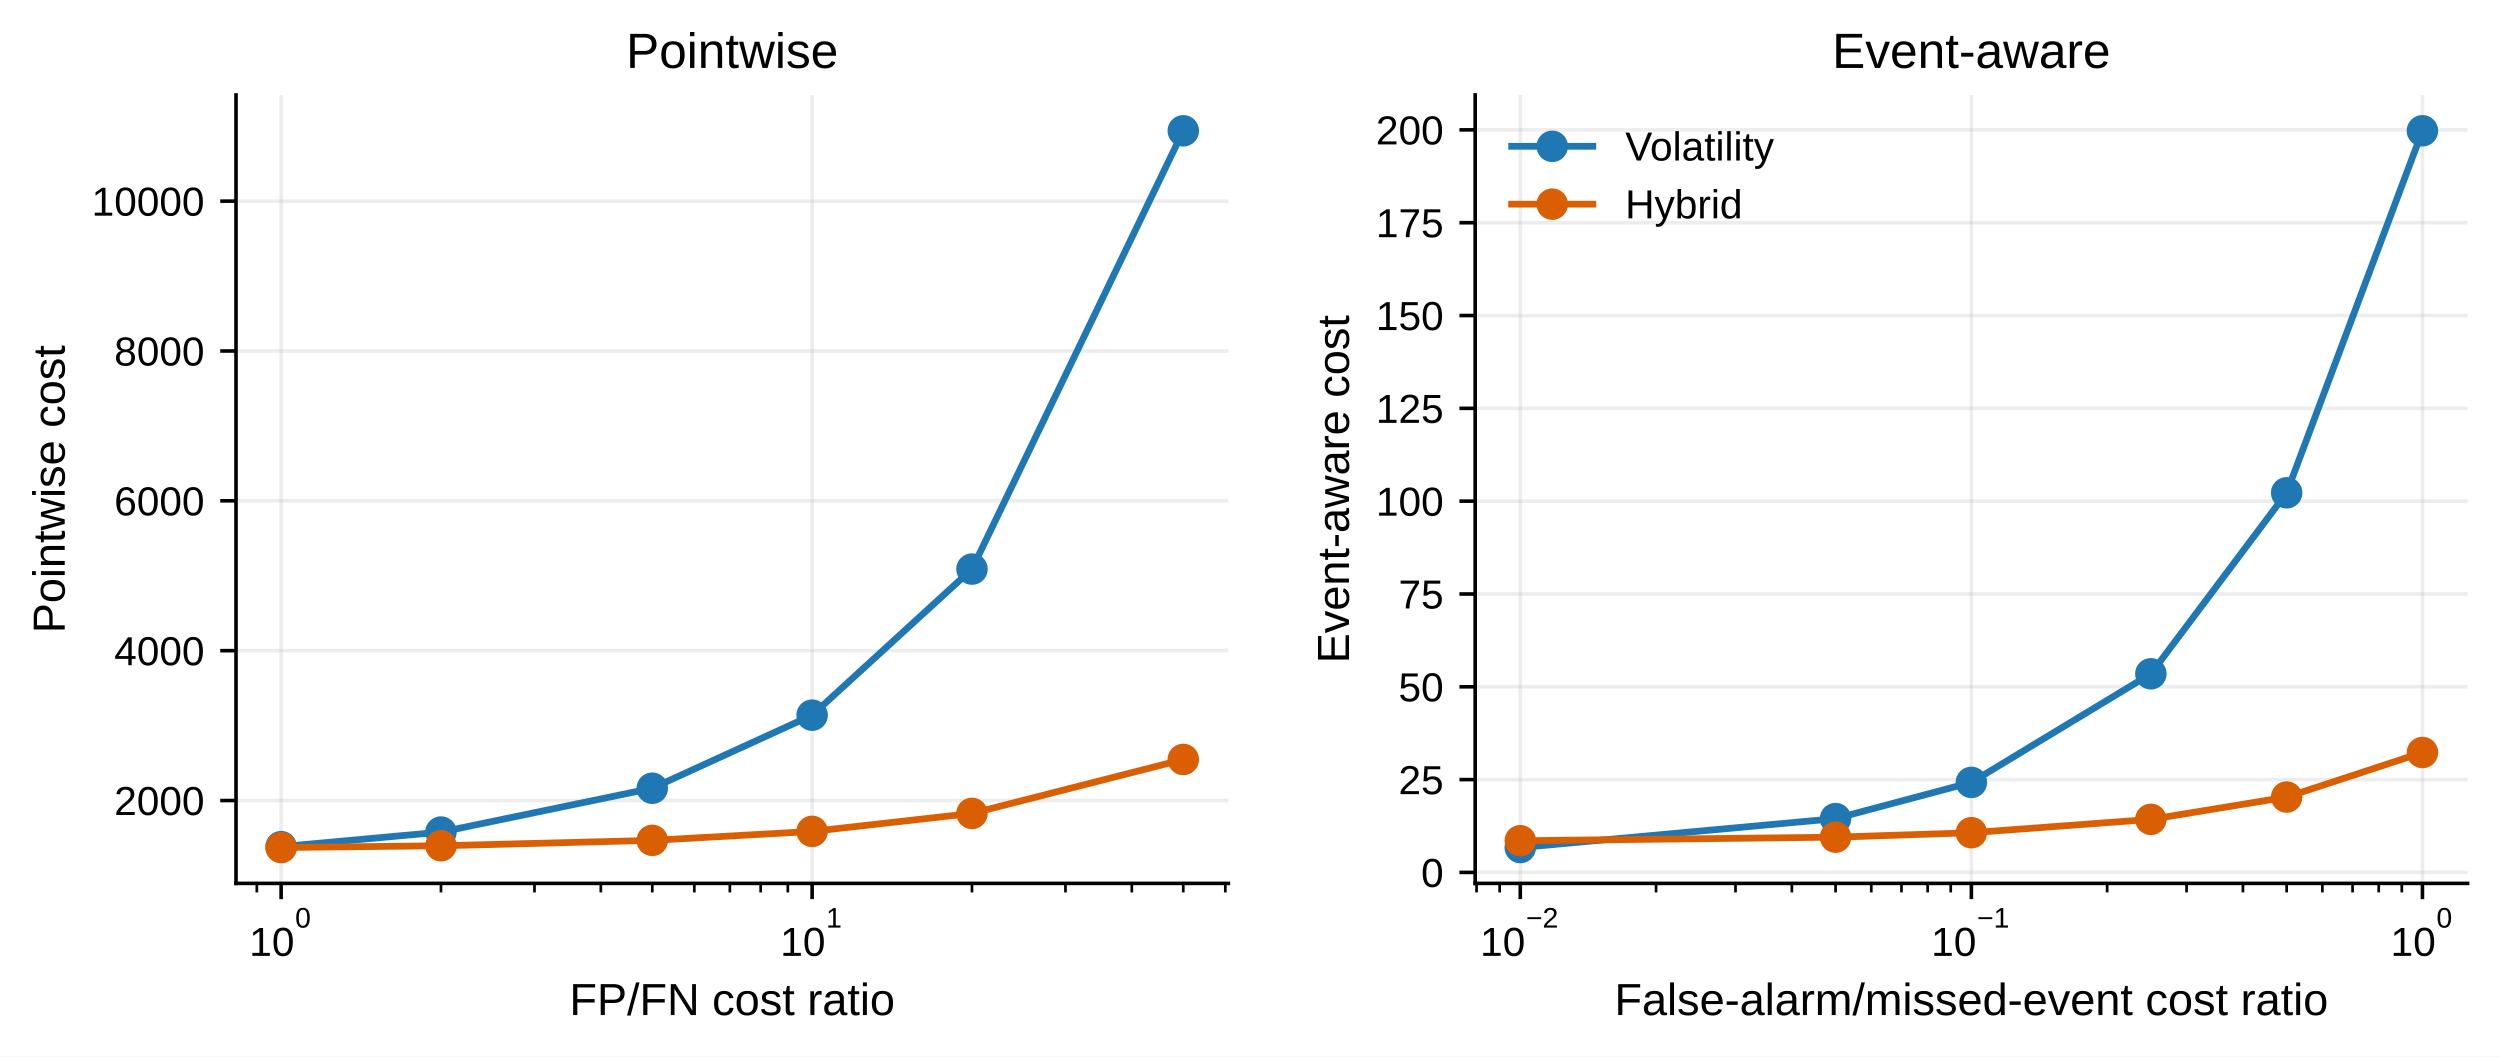
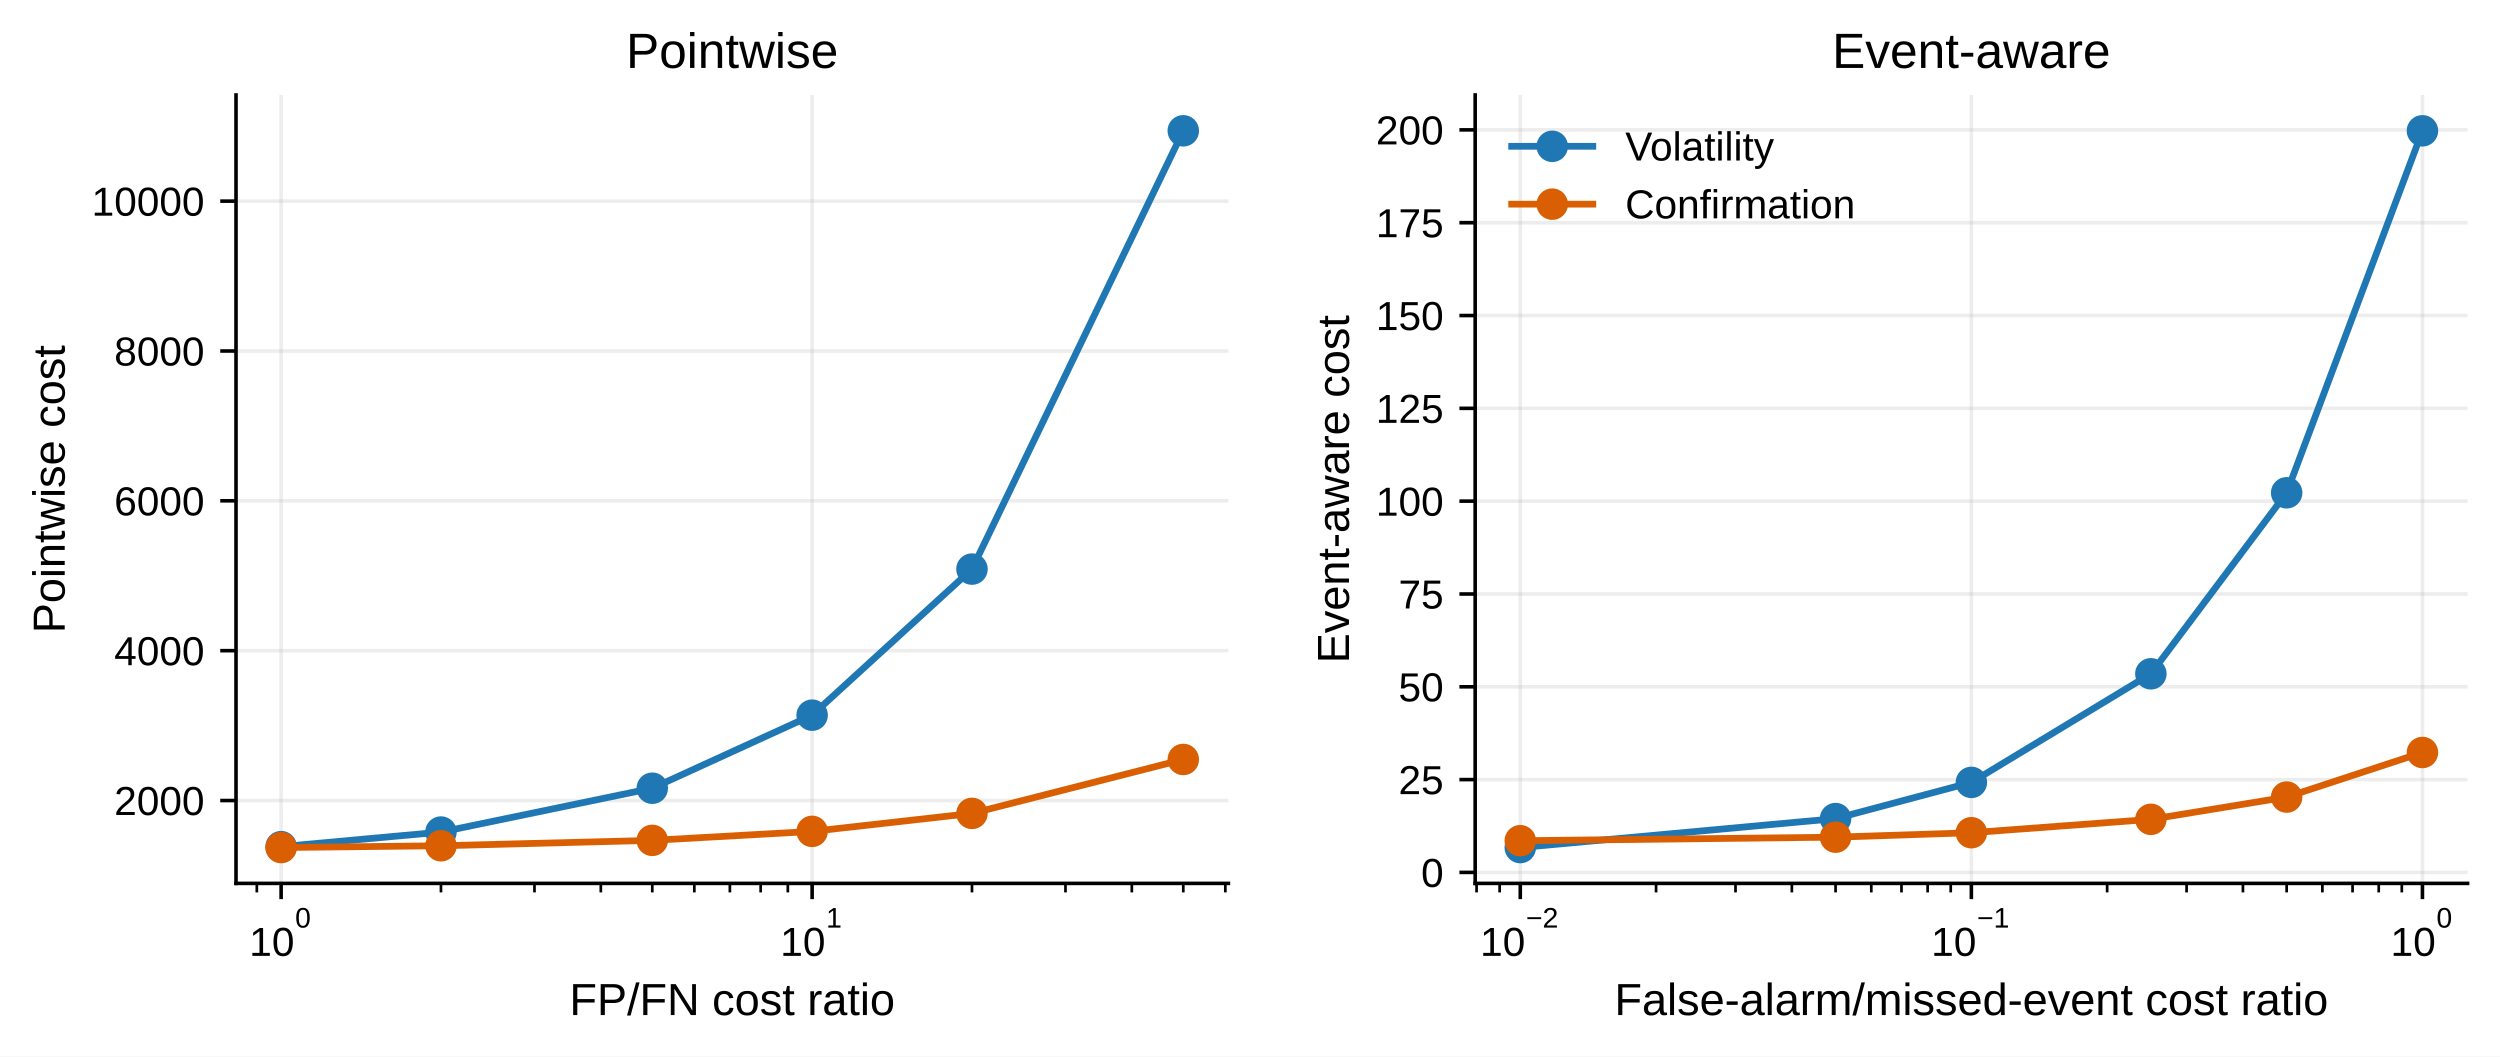
<svg xmlns="http://www.w3.org/2000/svg" xmlns:xlink="http://www.w3.org/1999/xlink" width="554.73pt" height="234.432pt" viewBox="0 0 554.73 234.432" version="1.1">
  <defs>
    <style type="text/css">*{stroke-linejoin: round; stroke-linecap: butt}</style>
  </defs>
  <g id="figure_1">
    <g id="patch_1">
      <path d="M 0 234.432  L 554.73 234.432  L 554.73 0  L 0 0  z " style="fill: #ffffff" />
    </g>
    <g id="axes_1">
      <g id="patch_2">
        <path d="M 52.37 196.017  L 272.57 196.017  L 272.57 21.074  L 52.37 21.074  z " style="fill: #ffffff" />
      </g>
      <g id="matplotlib.axis_1">
        <g id="xtick_1">
          <g id="line2d_1">
-             <path d="M 62.379 196.017  L 62.379 21.074  " clip-path="url(#p771f02d371)" style="fill: none; stroke: #b0b0b0; stroke-opacity: 0.22; stroke-width: 0.8; stroke-linecap: square" />
+             <path d="M 62.379 196.017  L 62.379 21.074  " clip-path="url(#p2d518d879d)" style="fill: none; stroke: #b0b0b0; stroke-opacity: 0.22; stroke-width: 0.8; stroke-linecap: square" />
          </g>
          <g id="line2d_2">
            <defs>
-               <path id="m1ecbd05fb1" d="M 0 0  L 0 3.5  " style="stroke: #000000; stroke-width: 0.8" />
+               <path id="m970e75ed80" d="M 0 0  L 0 3.5  " style="stroke: #000000; stroke-width: 0.8" />
            </defs>
            <g>
-               <use xlink:href="#m1ecbd05fb1" x="62.379" y="196.017" style="stroke: #000000; stroke-width: 0.8" />
+               <use xlink:href="#m970e75ed80" x="62.379" y="196.017" style="stroke: #000000; stroke-width: 0.8" />
            </g>
          </g>
          <g id="text_1">
            <g transform="translate(55.31362 212.2984)">
              <text>
                <tspan style="font: 9px 'Arial'" x="0 5.005" y="-0.199">10</tspan>
                <tspan style="font: 6.3px 'Arial'" x="10.168" y="-6.472">0</tspan>
              </text>
            </g>
          </g>
        </g>
        <g id="xtick_2">
          <g id="line2d_3">
-             <path d="M 180.204 196.017  L 180.204 21.074  " clip-path="url(#p771f02d371)" style="fill: none; stroke: #b0b0b0; stroke-opacity: 0.22; stroke-width: 0.8; stroke-linecap: square" />
+             <path d="M 180.204 196.017  L 180.204 21.074  " clip-path="url(#p2d518d879d)" style="fill: none; stroke: #b0b0b0; stroke-opacity: 0.22; stroke-width: 0.8; stroke-linecap: square" />
          </g>
          <g id="line2d_4">
            <g>
-               <use xlink:href="#m1ecbd05fb1" x="180.204" y="196.017" style="stroke: #000000; stroke-width: 0.8" />
+               <use xlink:href="#m970e75ed80" x="180.204" y="196.017" style="stroke: #000000; stroke-width: 0.8" />
            </g>
          </g>
          <g id="text_2">
            <g transform="translate(173.139 212.2984)">
              <text>
                <tspan style="font: 9px 'Arial'" x="0 5.005" y="-0.199">10</tspan>
                <tspan style="font: 6.3px 'Arial'" x="10.168" y="-6.472">1</tspan>
              </text>
            </g>
          </g>
        </g>
        <g id="xtick_3">
          <g id="line2d_5">
            <defs>
-               <path id="mbe0e990236" d="M 0 0  L 0 2  " style="stroke: #000000; stroke-width: 0.6" />
+               <path id="m641932410b" d="M 0 0  L 0 2  " style="stroke: #000000; stroke-width: 0.6" />
            </defs>
            <g>
-               <use xlink:href="#mbe0e990236" x="56.987" y="196.017" style="stroke: #000000; stroke-width: 0.6" />
+               <use xlink:href="#m641932410b" x="56.987" y="196.017" style="stroke: #000000; stroke-width: 0.6" />
            </g>
          </g>
        </g>
        <g id="xtick_4">
          <g id="line2d_6">
            <g>
-               <use xlink:href="#mbe0e990236" x="97.848" y="196.017" style="stroke: #000000; stroke-width: 0.6" />
+               <use xlink:href="#m641932410b" x="97.848" y="196.017" style="stroke: #000000; stroke-width: 0.6" />
            </g>
          </g>
        </g>
        <g id="xtick_5">
          <g id="line2d_7">
            <g>
-               <use xlink:href="#mbe0e990236" x="118.596" y="196.017" style="stroke: #000000; stroke-width: 0.6" />
+               <use xlink:href="#m641932410b" x="118.596" y="196.017" style="stroke: #000000; stroke-width: 0.6" />
            </g>
          </g>
        </g>
        <g id="xtick_6">
          <g id="line2d_8">
            <g>
-               <use xlink:href="#mbe0e990236" x="133.317" y="196.017" style="stroke: #000000; stroke-width: 0.6" />
+               <use xlink:href="#m641932410b" x="133.317" y="196.017" style="stroke: #000000; stroke-width: 0.6" />
            </g>
          </g>
        </g>
        <g id="xtick_7">
          <g id="line2d_9">
            <g>
-               <use xlink:href="#mbe0e990236" x="144.735" y="196.017" style="stroke: #000000; stroke-width: 0.6" />
+               <use xlink:href="#m641932410b" x="144.735" y="196.017" style="stroke: #000000; stroke-width: 0.6" />
            </g>
          </g>
        </g>
        <g id="xtick_8">
          <g id="line2d_10">
            <g>
-               <use xlink:href="#mbe0e990236" x="154.065" y="196.017" style="stroke: #000000; stroke-width: 0.6" />
+               <use xlink:href="#m641932410b" x="154.065" y="196.017" style="stroke: #000000; stroke-width: 0.6" />
            </g>
          </g>
        </g>
        <g id="xtick_9">
          <g id="line2d_11">
            <g>
-               <use xlink:href="#mbe0e990236" x="161.953" y="196.017" style="stroke: #000000; stroke-width: 0.6" />
+               <use xlink:href="#m641932410b" x="161.953" y="196.017" style="stroke: #000000; stroke-width: 0.6" />
            </g>
          </g>
        </g>
        <g id="xtick_10">
          <g id="line2d_12">
            <g>
-               <use xlink:href="#mbe0e990236" x="168.786" y="196.017" style="stroke: #000000; stroke-width: 0.6" />
+               <use xlink:href="#m641932410b" x="168.786" y="196.017" style="stroke: #000000; stroke-width: 0.6" />
            </g>
          </g>
        </g>
        <g id="xtick_11">
          <g id="line2d_13">
            <g>
-               <use xlink:href="#mbe0e990236" x="174.813" y="196.017" style="stroke: #000000; stroke-width: 0.6" />
+               <use xlink:href="#m641932410b" x="174.813" y="196.017" style="stroke: #000000; stroke-width: 0.6" />
            </g>
          </g>
        </g>
        <g id="xtick_12">
          <g id="line2d_14">
            <g>
-               <use xlink:href="#mbe0e990236" x="215.673" y="196.017" style="stroke: #000000; stroke-width: 0.6" />
+               <use xlink:href="#m641932410b" x="215.673" y="196.017" style="stroke: #000000; stroke-width: 0.6" />
            </g>
          </g>
        </g>
        <g id="xtick_13">
          <g id="line2d_15">
            <g>
-               <use xlink:href="#mbe0e990236" x="236.421" y="196.017" style="stroke: #000000; stroke-width: 0.6" />
+               <use xlink:href="#m641932410b" x="236.421" y="196.017" style="stroke: #000000; stroke-width: 0.6" />
            </g>
          </g>
        </g>
        <g id="xtick_14">
          <g id="line2d_16">
            <g>
-               <use xlink:href="#mbe0e990236" x="251.142" y="196.017" style="stroke: #000000; stroke-width: 0.6" />
+               <use xlink:href="#m641932410b" x="251.142" y="196.017" style="stroke: #000000; stroke-width: 0.6" />
            </g>
          </g>
        </g>
        <g id="xtick_15">
          <g id="line2d_17">
            <g>
-               <use xlink:href="#mbe0e990236" x="262.56" y="196.017" style="stroke: #000000; stroke-width: 0.6" />
+               <use xlink:href="#m641932410b" x="262.56" y="196.017" style="stroke: #000000; stroke-width: 0.6" />
            </g>
          </g>
        </g>
        <g id="xtick_16">
          <g id="line2d_18">
            <g>
-               <use xlink:href="#mbe0e990236" x="271.89" y="196.017" style="stroke: #000000; stroke-width: 0.6" />
+               <use xlink:href="#m641932410b" x="271.89" y="196.017" style="stroke: #000000; stroke-width: 0.6" />
            </g>
          </g>
        </g>
        <g id="text_3">
          <text style="font: 10px 'Arial', 'Helvetica', 'Liberation Sans', 'DejaVu Sans', sans-serif; text-anchor: middle" x="162.47" y="225.245" transform="rotate(-0 162.4695 225.245)">FP/FN cost ratio</text>
        </g>
      </g>
      <g id="matplotlib.axis_2">
        <g id="ytick_1">
          <g id="line2d_19">
-             <path d="M 52.37 177.625  L 272.57 177.625  " clip-path="url(#p771f02d371)" style="fill: none; stroke: #b0b0b0; stroke-opacity: 0.22; stroke-width: 0.8; stroke-linecap: square" />
+             <path d="M 52.37 177.625  L 272.57 177.625  " clip-path="url(#p2d518d879d)" style="fill: none; stroke: #b0b0b0; stroke-opacity: 0.22; stroke-width: 0.8; stroke-linecap: square" />
          </g>
          <g id="line2d_20">
            <defs>
-               <path id="m13d765fb05" d="M 0 0  L -3.5 0  " style="stroke: #000000; stroke-width: 0.8" />
+               <path id="me8cc58cec5" d="M 0 0  L -3.5 0  " style="stroke: #000000; stroke-width: 0.8" />
            </defs>
            <g>
-               <use xlink:href="#m13d765fb05" x="52.37" y="177.625" style="stroke: #000000; stroke-width: 0.8" />
+               <use xlink:href="#me8cc58cec5" x="52.37" y="177.625" style="stroke: #000000; stroke-width: 0.8" />
            </g>
          </g>
          <g id="text_4">
            <text style="font: 9px 'Arial', 'Helvetica', 'Liberation Sans', 'DejaVu Sans', sans-serif; text-anchor: end" x="45.37" y="180.846" transform="rotate(-0 45.36953 180.8465)">2000</text>
          </g>
        </g>
        <g id="ytick_2">
          <g id="line2d_21">
-             <path d="M 52.37 144.378  L 272.57 144.378  " clip-path="url(#p771f02d371)" style="fill: none; stroke: #b0b0b0; stroke-opacity: 0.22; stroke-width: 0.8; stroke-linecap: square" />
+             <path d="M 52.37 144.378  L 272.57 144.378  " clip-path="url(#p2d518d879d)" style="fill: none; stroke: #b0b0b0; stroke-opacity: 0.22; stroke-width: 0.8; stroke-linecap: square" />
          </g>
          <g id="line2d_22">
            <g>
-               <use xlink:href="#m13d765fb05" x="52.37" y="144.378" style="stroke: #000000; stroke-width: 0.8" />
+               <use xlink:href="#me8cc58cec5" x="52.37" y="144.378" style="stroke: #000000; stroke-width: 0.8" />
            </g>
          </g>
          <g id="text_5">
            <text style="font: 9px 'Arial', 'Helvetica', 'Liberation Sans', 'DejaVu Sans', sans-serif; text-anchor: end" x="45.37" y="147.599" transform="rotate(-0 45.36953 147.5989)">4000</text>
          </g>
        </g>
        <g id="ytick_3">
          <g id="line2d_23">
-             <path d="M 52.37 111.13  L 272.57 111.13  " clip-path="url(#p771f02d371)" style="fill: none; stroke: #b0b0b0; stroke-opacity: 0.22; stroke-width: 0.8; stroke-linecap: square" />
+             <path d="M 52.37 111.13  L 272.57 111.13  " clip-path="url(#p2d518d879d)" style="fill: none; stroke: #b0b0b0; stroke-opacity: 0.22; stroke-width: 0.8; stroke-linecap: square" />
          </g>
          <g id="line2d_24">
            <g>
-               <use xlink:href="#m13d765fb05" x="52.37" y="111.13" style="stroke: #000000; stroke-width: 0.8" />
+               <use xlink:href="#me8cc58cec5" x="52.37" y="111.13" style="stroke: #000000; stroke-width: 0.8" />
            </g>
          </g>
          <g id="text_6">
            <text style="font: 9px 'Arial', 'Helvetica', 'Liberation Sans', 'DejaVu Sans', sans-serif; text-anchor: end" x="45.37" y="114.351" transform="rotate(-0 45.36953 114.3514)">6000</text>
          </g>
        </g>
        <g id="ytick_4">
          <g id="line2d_25">
-             <path d="M 52.37 77.883  L 272.57 77.883  " clip-path="url(#p771f02d371)" style="fill: none; stroke: #b0b0b0; stroke-opacity: 0.22; stroke-width: 0.8; stroke-linecap: square" />
+             <path d="M 52.37 77.883  L 272.57 77.883  " clip-path="url(#p2d518d879d)" style="fill: none; stroke: #b0b0b0; stroke-opacity: 0.22; stroke-width: 0.8; stroke-linecap: square" />
          </g>
          <g id="line2d_26">
            <g>
-               <use xlink:href="#m13d765fb05" x="52.37" y="77.883" style="stroke: #000000; stroke-width: 0.8" />
+               <use xlink:href="#me8cc58cec5" x="52.37" y="77.883" style="stroke: #000000; stroke-width: 0.8" />
            </g>
          </g>
          <g id="text_7">
            <text style="font: 9px 'Arial', 'Helvetica', 'Liberation Sans', 'DejaVu Sans', sans-serif; text-anchor: end" x="45.37" y="81.104" transform="rotate(-0 45.36953 81.10385)">8000</text>
          </g>
        </g>
        <g id="ytick_5">
          <g id="line2d_27">
-             <path d="M 52.37 44.635  L 272.57 44.635  " clip-path="url(#p771f02d371)" style="fill: none; stroke: #b0b0b0; stroke-opacity: 0.22; stroke-width: 0.8; stroke-linecap: square" />
+             <path d="M 52.37 44.635  L 272.57 44.635  " clip-path="url(#p2d518d879d)" style="fill: none; stroke: #b0b0b0; stroke-opacity: 0.22; stroke-width: 0.8; stroke-linecap: square" />
          </g>
          <g id="line2d_28">
            <g>
-               <use xlink:href="#m13d765fb05" x="52.37" y="44.635" style="stroke: #000000; stroke-width: 0.8" />
+               <use xlink:href="#me8cc58cec5" x="52.37" y="44.635" style="stroke: #000000; stroke-width: 0.8" />
            </g>
          </g>
          <g id="text_8">
            <text style="font: 9px 'Arial', 'Helvetica', 'Liberation Sans', 'DejaVu Sans', sans-serif; text-anchor: end" x="45.37" y="47.856" transform="rotate(-0 45.36953 47.85631)">10000</text>
          </g>
        </g>
        <g id="text_9">
          <text style="font: 10px 'Arial', 'Helvetica', 'Liberation Sans', 'DejaVu Sans', sans-serif; text-anchor: middle" x="14.358" y="108.545" transform="rotate(-90 14.35781 108.5454)">Pointwise cost</text>
        </g>
      </g>
      <g id="line2d_29">
-         <path d="M 62.379 187.866  L 97.848 184.624  L 144.735 174.899  L 180.204 158.691  L 215.673 126.275  L 262.56 29.026  " clip-path="url(#p771f02d371)" style="fill: none; stroke: #1f77b4; stroke-width: 1.5; stroke-linecap: square" />
+         <path d="M 62.379 187.866  L 97.848 184.624  L 144.735 174.899  L 180.204 158.691  L 215.673 126.275  L 262.56 29.026  " clip-path="url(#p2d518d879d)" style="fill: none; stroke: #1f77b4; stroke-width: 1.5; stroke-linecap: square" />
        <defs>
-           <path id="md2b8de042e" d="M 0 3  C 0.796 3 1.559 2.684 2.121 2.121  C 2.684 1.559 3 0.796 3 0  C 3 -0.796 2.684 -1.559 2.121 -2.121  C 1.559 -2.684 0.796 -3 0 -3  C -0.796 -3 -1.559 -2.684 -2.121 -2.121  C -2.684 -1.559 -3 -0.796 -3 0  C -3 0.796 -2.684 1.559 -2.121 2.121  C -1.559 2.684 -0.796 3 0 3  z " style="stroke: #1f77b4" />
+           <path id="mdf0b181c96" d="M 0 3  C 0.796 3 1.559 2.684 2.121 2.121  C 2.684 1.559 3 0.796 3 0  C 3 -0.796 2.684 -1.559 2.121 -2.121  C 1.559 -2.684 0.796 -3 0 -3  C -0.796 -3 -1.559 -2.684 -2.121 -2.121  C -2.684 -1.559 -3 -0.796 -3 0  C -3 0.796 -2.684 1.559 -2.121 2.121  C -1.559 2.684 -0.796 3 0 3  z " style="stroke: #1f77b4" />
        </defs>
-         <g clip-path="url(#p771f02d371)">
-           <use xlink:href="#md2b8de042e" x="62.379" y="187.866" style="fill: #1f77b4; stroke: #1f77b4" />
-           <use xlink:href="#md2b8de042e" x="97.848" y="184.624" style="fill: #1f77b4; stroke: #1f77b4" />
-           <use xlink:href="#md2b8de042e" x="144.735" y="174.899" style="fill: #1f77b4; stroke: #1f77b4" />
-           <use xlink:href="#md2b8de042e" x="180.204" y="158.691" style="fill: #1f77b4; stroke: #1f77b4" />
-           <use xlink:href="#md2b8de042e" x="215.673" y="126.275" style="fill: #1f77b4; stroke: #1f77b4" />
-           <use xlink:href="#md2b8de042e" x="262.56" y="29.026" style="fill: #1f77b4; stroke: #1f77b4" />
+         <g clip-path="url(#p2d518d879d)">
+           <use xlink:href="#mdf0b181c96" x="62.379" y="187.866" style="fill: #1f77b4; stroke: #1f77b4" />
+           <use xlink:href="#mdf0b181c96" x="97.848" y="184.624" style="fill: #1f77b4; stroke: #1f77b4" />
+           <use xlink:href="#mdf0b181c96" x="144.735" y="174.899" style="fill: #1f77b4; stroke: #1f77b4" />
+           <use xlink:href="#mdf0b181c96" x="180.204" y="158.691" style="fill: #1f77b4; stroke: #1f77b4" />
+           <use xlink:href="#mdf0b181c96" x="215.673" y="126.275" style="fill: #1f77b4; stroke: #1f77b4" />
+           <use xlink:href="#mdf0b181c96" x="262.56" y="29.026" style="fill: #1f77b4; stroke: #1f77b4" />
        </g>
      </g>
      <g id="line2d_30">
-         <path d="M 62.379 188.065  L 97.848 187.666  L 144.735 186.469  L 180.204 184.474  L 215.673 180.485  L 262.56 168.516  " clip-path="url(#p771f02d371)" style="fill: none; stroke: #d95f02; stroke-width: 1.5; stroke-linecap: square" />
+         <path d="M 62.379 188.065  L 97.848 187.666  L 144.735 186.469  L 180.204 184.474  L 215.673 180.485  L 262.56 168.516  " clip-path="url(#p2d518d879d)" style="fill: none; stroke: #d95f02; stroke-width: 1.5; stroke-linecap: square" />
        <defs>
-           <path id="m88026ad847" d="M 0 3  C 0.796 3 1.559 2.684 2.121 2.121  C 2.684 1.559 3 0.796 3 0  C 3 -0.796 2.684 -1.559 2.121 -2.121  C 1.559 -2.684 0.796 -3 0 -3  C -0.796 -3 -1.559 -2.684 -2.121 -2.121  C -2.684 -1.559 -3 -0.796 -3 0  C -3 0.796 -2.684 1.559 -2.121 2.121  C -1.559 2.684 -0.796 3 0 3  z " style="stroke: #d95f02" />
+           <path id="mb5bc2295c6" d="M 0 3  C 0.796 3 1.559 2.684 2.121 2.121  C 2.684 1.559 3 0.796 3 0  C 3 -0.796 2.684 -1.559 2.121 -2.121  C 1.559 -2.684 0.796 -3 0 -3  C -0.796 -3 -1.559 -2.684 -2.121 -2.121  C -2.684 -1.559 -3 -0.796 -3 0  C -3 0.796 -2.684 1.559 -2.121 2.121  C -1.559 2.684 -0.796 3 0 3  z " style="stroke: #d95f02" />
        </defs>
-         <g clip-path="url(#p771f02d371)">
-           <use xlink:href="#m88026ad847" x="62.379" y="188.065" style="fill: #d95f02; stroke: #d95f02" />
-           <use xlink:href="#m88026ad847" x="97.848" y="187.666" style="fill: #d95f02; stroke: #d95f02" />
-           <use xlink:href="#m88026ad847" x="144.735" y="186.469" style="fill: #d95f02; stroke: #d95f02" />
-           <use xlink:href="#m88026ad847" x="180.204" y="184.474" style="fill: #d95f02; stroke: #d95f02" />
-           <use xlink:href="#m88026ad847" x="215.673" y="180.485" style="fill: #d95f02; stroke: #d95f02" />
-           <use xlink:href="#m88026ad847" x="262.56" y="168.516" style="fill: #d95f02; stroke: #d95f02" />
+         <g clip-path="url(#p2d518d879d)">
+           <use xlink:href="#mb5bc2295c6" x="62.379" y="188.065" style="fill: #d95f02; stroke: #d95f02" />
+           <use xlink:href="#mb5bc2295c6" x="97.848" y="187.666" style="fill: #d95f02; stroke: #d95f02" />
+           <use xlink:href="#mb5bc2295c6" x="144.735" y="186.469" style="fill: #d95f02; stroke: #d95f02" />
+           <use xlink:href="#mb5bc2295c6" x="180.204" y="184.474" style="fill: #d95f02; stroke: #d95f02" />
+           <use xlink:href="#mb5bc2295c6" x="215.673" y="180.485" style="fill: #d95f02; stroke: #d95f02" />
+           <use xlink:href="#mb5bc2295c6" x="262.56" y="168.516" style="fill: #d95f02; stroke: #d95f02" />
        </g>
      </g>
      <g id="patch_3">
        <path d="M 52.37 196.017  L 52.37 21.074  " style="fill: none; stroke: #000000; stroke-width: 0.8; stroke-linejoin: miter; stroke-linecap: square" />
      </g>
      <g id="patch_4">
        <path d="M 52.37 196.017  L 272.57 196.017  " style="fill: none; stroke: #000000; stroke-width: 0.8; stroke-linejoin: miter; stroke-linecap: square" />
      </g>
      <g id="text_10">
        <text style="font: 11px 'Arial', 'Helvetica', 'Liberation Sans', 'DejaVu Sans', sans-serif; text-anchor: middle" x="162.47" y="15.074" transform="rotate(-0 162.4695 15.07359)">Pointwise</text>
      </g>
    </g>
    <g id="axes_2">
      <g id="patch_5">
        <path d="M 327.33 196.017  L 547.53 196.017  L 547.53 21.074  L 327.33 21.074  z " style="fill: #ffffff" />
      </g>
      <g id="matplotlib.axis_3">
        <g id="xtick_17">
          <g id="line2d_31">
-             <path d="M 337.339 196.017  L 337.339 21.074  " clip-path="url(#pc1ecbaebea)" style="fill: none; stroke: #b0b0b0; stroke-opacity: 0.22; stroke-width: 0.8; stroke-linecap: square" />
+             <path d="M 337.339 196.017  L 337.339 21.074  " clip-path="url(#p00abdb6c9e)" style="fill: none; stroke: #b0b0b0; stroke-opacity: 0.22; stroke-width: 0.8; stroke-linecap: square" />
          </g>
          <g id="line2d_32">
            <g>
-               <use xlink:href="#m1ecbd05fb1" x="337.339" y="196.017" style="stroke: #000000; stroke-width: 0.8" />
+               <use xlink:href="#m970e75ed80" x="337.339" y="196.017" style="stroke: #000000; stroke-width: 0.8" />
            </g>
          </g>
          <g id="text_11">
            <g transform="translate(328.4286 212.2984)">
              <text>
                <tspan style="font: 9px 'Arial'" x="0 5.005" y="-0.199">10</tspan>
                <tspan style="font: 6.3px 'Arial'" x="10.168 13.847" y="-6.472">−2</tspan>
              </text>
            </g>
          </g>
        </g>
        <g id="xtick_18">
          <g id="line2d_33">
-             <path d="M 437.43 196.017  L 437.43 21.074  " clip-path="url(#pc1ecbaebea)" style="fill: none; stroke: #b0b0b0; stroke-opacity: 0.22; stroke-width: 0.8; stroke-linecap: square" />
+             <path d="M 437.43 196.017  L 437.43 21.074  " clip-path="url(#p00abdb6c9e)" style="fill: none; stroke: #b0b0b0; stroke-opacity: 0.22; stroke-width: 0.8; stroke-linecap: square" />
          </g>
          <g id="line2d_34">
            <g>
-               <use xlink:href="#m1ecbd05fb1" x="437.43" y="196.017" style="stroke: #000000; stroke-width: 0.8" />
+               <use xlink:href="#m970e75ed80" x="437.43" y="196.017" style="stroke: #000000; stroke-width: 0.8" />
            </g>
          </g>
          <g id="text_12">
            <g transform="translate(428.5195 212.2984)">
              <text>
                <tspan style="font: 9px 'Arial'" x="0 5.005" y="-0.199">10</tspan>
                <tspan style="font: 6.3px 'Arial'" x="10.168 13.847" y="-6.472">−1</tspan>
              </text>
            </g>
          </g>
        </g>
        <g id="xtick_19">
          <g id="line2d_35">
-             <path d="M 537.52 196.017  L 537.52 21.074  " clip-path="url(#pc1ecbaebea)" style="fill: none; stroke: #b0b0b0; stroke-opacity: 0.22; stroke-width: 0.8; stroke-linecap: square" />
+             <path d="M 537.52 196.017  L 537.52 21.074  " clip-path="url(#p00abdb6c9e)" style="fill: none; stroke: #b0b0b0; stroke-opacity: 0.22; stroke-width: 0.8; stroke-linecap: square" />
          </g>
          <g id="line2d_36">
            <g>
-               <use xlink:href="#m1ecbd05fb1" x="537.52" y="196.017" style="stroke: #000000; stroke-width: 0.8" />
+               <use xlink:href="#m970e75ed80" x="537.52" y="196.017" style="stroke: #000000; stroke-width: 0.8" />
            </g>
          </g>
          <g id="text_13">
            <g transform="translate(530.4554 212.2984)">
              <text>
                <tspan style="font: 9px 'Arial'" x="0 5.005" y="-0.199">10</tspan>
                <tspan style="font: 6.3px 'Arial'" x="10.168" y="-6.472">0</tspan>
              </text>
            </g>
          </g>
        </g>
        <g id="xtick_20">
          <g id="line2d_37">
            <g>
-               <use xlink:href="#mbe0e990236" x="327.639" y="196.017" style="stroke: #000000; stroke-width: 0.6" />
+               <use xlink:href="#m641932410b" x="327.639" y="196.017" style="stroke: #000000; stroke-width: 0.6" />
            </g>
          </g>
        </g>
        <g id="xtick_21">
          <g id="line2d_38">
            <g>
-               <use xlink:href="#mbe0e990236" x="332.759" y="196.017" style="stroke: #000000; stroke-width: 0.6" />
+               <use xlink:href="#m641932410b" x="332.759" y="196.017" style="stroke: #000000; stroke-width: 0.6" />
            </g>
          </g>
        </g>
        <g id="xtick_22">
          <g id="line2d_39">
            <g>
-               <use xlink:href="#mbe0e990236" x="367.469" y="196.017" style="stroke: #000000; stroke-width: 0.6" />
+               <use xlink:href="#m641932410b" x="367.469" y="196.017" style="stroke: #000000; stroke-width: 0.6" />
            </g>
          </g>
        </g>
        <g id="xtick_23">
          <g id="line2d_40">
            <g>
-               <use xlink:href="#mbe0e990236" x="385.094" y="196.017" style="stroke: #000000; stroke-width: 0.6" />
+               <use xlink:href="#m641932410b" x="385.094" y="196.017" style="stroke: #000000; stroke-width: 0.6" />
            </g>
          </g>
        </g>
        <g id="xtick_24">
          <g id="line2d_41">
            <g>
-               <use xlink:href="#mbe0e990236" x="397.599" y="196.017" style="stroke: #000000; stroke-width: 0.6" />
+               <use xlink:href="#m641932410b" x="397.599" y="196.017" style="stroke: #000000; stroke-width: 0.6" />
            </g>
          </g>
        </g>
        <g id="xtick_25">
          <g id="line2d_42">
            <g>
-               <use xlink:href="#mbe0e990236" x="407.299" y="196.017" style="stroke: #000000; stroke-width: 0.6" />
+               <use xlink:href="#m641932410b" x="407.299" y="196.017" style="stroke: #000000; stroke-width: 0.6" />
            </g>
          </g>
        </g>
        <g id="xtick_26">
          <g id="line2d_43">
            <g>
-               <use xlink:href="#mbe0e990236" x="415.224" y="196.017" style="stroke: #000000; stroke-width: 0.6" />
+               <use xlink:href="#m641932410b" x="415.224" y="196.017" style="stroke: #000000; stroke-width: 0.6" />
            </g>
          </g>
        </g>
        <g id="xtick_27">
          <g id="line2d_44">
            <g>
-               <use xlink:href="#mbe0e990236" x="421.925" y="196.017" style="stroke: #000000; stroke-width: 0.6" />
+               <use xlink:href="#m641932410b" x="421.925" y="196.017" style="stroke: #000000; stroke-width: 0.6" />
            </g>
          </g>
        </g>
        <g id="xtick_28">
          <g id="line2d_45">
            <g>
-               <use xlink:href="#mbe0e990236" x="427.73" y="196.017" style="stroke: #000000; stroke-width: 0.6" />
+               <use xlink:href="#m641932410b" x="427.73" y="196.017" style="stroke: #000000; stroke-width: 0.6" />
            </g>
          </g>
        </g>
        <g id="xtick_29">
          <g id="line2d_46">
            <g>
-               <use xlink:href="#mbe0e990236" x="432.85" y="196.017" style="stroke: #000000; stroke-width: 0.6" />
+               <use xlink:href="#m641932410b" x="432.85" y="196.017" style="stroke: #000000; stroke-width: 0.6" />
            </g>
          </g>
        </g>
        <g id="xtick_30">
          <g id="line2d_47">
            <g>
-               <use xlink:href="#mbe0e990236" x="467.56" y="196.017" style="stroke: #000000; stroke-width: 0.6" />
+               <use xlink:href="#m641932410b" x="467.56" y="196.017" style="stroke: #000000; stroke-width: 0.6" />
            </g>
          </g>
        </g>
        <g id="xtick_31">
          <g id="line2d_48">
            <g>
-               <use xlink:href="#mbe0e990236" x="485.185" y="196.017" style="stroke: #000000; stroke-width: 0.6" />
+               <use xlink:href="#m641932410b" x="485.185" y="196.017" style="stroke: #000000; stroke-width: 0.6" />
            </g>
          </g>
        </g>
        <g id="xtick_32">
          <g id="line2d_49">
            <g>
-               <use xlink:href="#mbe0e990236" x="497.69" y="196.017" style="stroke: #000000; stroke-width: 0.6" />
+               <use xlink:href="#m641932410b" x="497.69" y="196.017" style="stroke: #000000; stroke-width: 0.6" />
            </g>
          </g>
        </g>
        <g id="xtick_33">
          <g id="line2d_50">
            <g>
-               <use xlink:href="#mbe0e990236" x="507.39" y="196.017" style="stroke: #000000; stroke-width: 0.6" />
+               <use xlink:href="#m641932410b" x="507.39" y="196.017" style="stroke: #000000; stroke-width: 0.6" />
            </g>
          </g>
        </g>
        <g id="xtick_34">
          <g id="line2d_51">
            <g>
-               <use xlink:href="#mbe0e990236" x="515.315" y="196.017" style="stroke: #000000; stroke-width: 0.6" />
+               <use xlink:href="#m641932410b" x="515.315" y="196.017" style="stroke: #000000; stroke-width: 0.6" />
            </g>
          </g>
        </g>
        <g id="xtick_35">
          <g id="line2d_52">
            <g>
-               <use xlink:href="#mbe0e990236" x="522.016" y="196.017" style="stroke: #000000; stroke-width: 0.6" />
+               <use xlink:href="#m641932410b" x="522.016" y="196.017" style="stroke: #000000; stroke-width: 0.6" />
            </g>
          </g>
        </g>
        <g id="xtick_36">
          <g id="line2d_53">
            <g>
-               <use xlink:href="#mbe0e990236" x="527.821" y="196.017" style="stroke: #000000; stroke-width: 0.6" />
+               <use xlink:href="#m641932410b" x="527.821" y="196.017" style="stroke: #000000; stroke-width: 0.6" />
            </g>
          </g>
        </g>
        <g id="xtick_37">
          <g id="line2d_54">
            <g>
-               <use xlink:href="#mbe0e990236" x="532.941" y="196.017" style="stroke: #000000; stroke-width: 0.6" />
+               <use xlink:href="#m641932410b" x="532.941" y="196.017" style="stroke: #000000; stroke-width: 0.6" />
            </g>
          </g>
        </g>
        <g id="text_14">
          <text style="font: 10px 'Arial', 'Helvetica', 'Liberation Sans', 'DejaVu Sans', sans-serif; text-anchor: middle" x="437.43" y="225.245" transform="rotate(-0 437.4295 225.245)">False-alarm/missed-event cost ratio</text>
        </g>
      </g>
      <g id="matplotlib.axis_4">
        <g id="ytick_6">
          <g id="line2d_55">
-             <path d="M 327.33 193.585  L 547.53 193.585  " clip-path="url(#pc1ecbaebea)" style="fill: none; stroke: #b0b0b0; stroke-opacity: 0.22; stroke-width: 0.8; stroke-linecap: square" />
+             <path d="M 327.33 193.585  L 547.53 193.585  " clip-path="url(#p00abdb6c9e)" style="fill: none; stroke: #b0b0b0; stroke-opacity: 0.22; stroke-width: 0.8; stroke-linecap: square" />
          </g>
          <g id="line2d_56">
            <g>
-               <use xlink:href="#m13d765fb05" x="327.33" y="193.585" style="stroke: #000000; stroke-width: 0.8" />
+               <use xlink:href="#me8cc58cec5" x="327.33" y="193.585" style="stroke: #000000; stroke-width: 0.8" />
            </g>
          </g>
          <g id="text_15">
            <text style="font: 9px 'Arial', 'Helvetica', 'Liberation Sans', 'DejaVu Sans', sans-serif; text-anchor: end" x="320.33" y="196.806" transform="rotate(-0 320.3295 196.8058)">0</text>
          </g>
        </g>
        <g id="ytick_7">
          <g id="line2d_57">
-             <path d="M 327.33 172.989  L 547.53 172.989  " clip-path="url(#pc1ecbaebea)" style="fill: none; stroke: #b0b0b0; stroke-opacity: 0.22; stroke-width: 0.8; stroke-linecap: square" />
+             <path d="M 327.33 172.989  L 547.53 172.989  " clip-path="url(#p00abdb6c9e)" style="fill: none; stroke: #b0b0b0; stroke-opacity: 0.22; stroke-width: 0.8; stroke-linecap: square" />
          </g>
          <g id="line2d_58">
            <g>
-               <use xlink:href="#m13d765fb05" x="327.33" y="172.989" style="stroke: #000000; stroke-width: 0.8" />
+               <use xlink:href="#me8cc58cec5" x="327.33" y="172.989" style="stroke: #000000; stroke-width: 0.8" />
            </g>
          </g>
          <g id="text_16">
            <text style="font: 9px 'Arial', 'Helvetica', 'Liberation Sans', 'DejaVu Sans', sans-serif; text-anchor: end" x="320.33" y="176.21" transform="rotate(-0 320.3295 176.2102)">25</text>
          </g>
        </g>
        <g id="ytick_8">
          <g id="line2d_59">
-             <path d="M 327.33 152.394  L 547.53 152.394  " clip-path="url(#pc1ecbaebea)" style="fill: none; stroke: #b0b0b0; stroke-opacity: 0.22; stroke-width: 0.8; stroke-linecap: square" />
+             <path d="M 327.33 152.394  L 547.53 152.394  " clip-path="url(#p00abdb6c9e)" style="fill: none; stroke: #b0b0b0; stroke-opacity: 0.22; stroke-width: 0.8; stroke-linecap: square" />
          </g>
          <g id="line2d_60">
            <g>
-               <use xlink:href="#m13d765fb05" x="327.33" y="152.394" style="stroke: #000000; stroke-width: 0.8" />
+               <use xlink:href="#me8cc58cec5" x="327.33" y="152.394" style="stroke: #000000; stroke-width: 0.8" />
            </g>
          </g>
          <g id="text_17">
            <text style="font: 9px 'Arial', 'Helvetica', 'Liberation Sans', 'DejaVu Sans', sans-serif; text-anchor: end" x="320.33" y="155.615" transform="rotate(-0 320.3295 155.6145)">50</text>
          </g>
        </g>
        <g id="ytick_9">
          <g id="line2d_61">
-             <path d="M 327.33 131.798  L 547.53 131.798  " clip-path="url(#pc1ecbaebea)" style="fill: none; stroke: #b0b0b0; stroke-opacity: 0.22; stroke-width: 0.8; stroke-linecap: square" />
+             <path d="M 327.33 131.798  L 547.53 131.798  " clip-path="url(#p00abdb6c9e)" style="fill: none; stroke: #b0b0b0; stroke-opacity: 0.22; stroke-width: 0.8; stroke-linecap: square" />
          </g>
          <g id="line2d_62">
            <g>
-               <use xlink:href="#m13d765fb05" x="327.33" y="131.798" style="stroke: #000000; stroke-width: 0.8" />
+               <use xlink:href="#me8cc58cec5" x="327.33" y="131.798" style="stroke: #000000; stroke-width: 0.8" />
            </g>
          </g>
          <g id="text_18">
            <text style="font: 9px 'Arial', 'Helvetica', 'Liberation Sans', 'DejaVu Sans', sans-serif; text-anchor: end" x="320.33" y="135.019" transform="rotate(-0 320.3295 135.0189)">75</text>
          </g>
        </g>
        <g id="ytick_10">
          <g id="line2d_63">
-             <path d="M 327.33 111.202  L 547.53 111.202  " clip-path="url(#pc1ecbaebea)" style="fill: none; stroke: #b0b0b0; stroke-opacity: 0.22; stroke-width: 0.8; stroke-linecap: square" />
+             <path d="M 327.33 111.202  L 547.53 111.202  " clip-path="url(#p00abdb6c9e)" style="fill: none; stroke: #b0b0b0; stroke-opacity: 0.22; stroke-width: 0.8; stroke-linecap: square" />
          </g>
          <g id="line2d_64">
            <g>
-               <use xlink:href="#m13d765fb05" x="327.33" y="111.202" style="stroke: #000000; stroke-width: 0.8" />
+               <use xlink:href="#me8cc58cec5" x="327.33" y="111.202" style="stroke: #000000; stroke-width: 0.8" />
            </g>
          </g>
          <g id="text_19">
            <text style="font: 9px 'Arial', 'Helvetica', 'Liberation Sans', 'DejaVu Sans', sans-serif; text-anchor: end" x="320.33" y="114.423" transform="rotate(-0 320.3295 114.4232)">100</text>
          </g>
        </g>
        <g id="ytick_11">
          <g id="line2d_65">
-             <path d="M 327.33 90.607  L 547.53 90.607  " clip-path="url(#pc1ecbaebea)" style="fill: none; stroke: #b0b0b0; stroke-opacity: 0.22; stroke-width: 0.8; stroke-linecap: square" />
+             <path d="M 327.33 90.607  L 547.53 90.607  " clip-path="url(#p00abdb6c9e)" style="fill: none; stroke: #b0b0b0; stroke-opacity: 0.22; stroke-width: 0.8; stroke-linecap: square" />
          </g>
          <g id="line2d_66">
            <g>
-               <use xlink:href="#m13d765fb05" x="327.33" y="90.607" style="stroke: #000000; stroke-width: 0.8" />
+               <use xlink:href="#me8cc58cec5" x="327.33" y="90.607" style="stroke: #000000; stroke-width: 0.8" />
            </g>
          </g>
          <g id="text_20">
            <text style="font: 9px 'Arial', 'Helvetica', 'Liberation Sans', 'DejaVu Sans', sans-serif; text-anchor: end" x="320.33" y="93.828" transform="rotate(-0 320.3295 93.82758)">125</text>
          </g>
        </g>
        <g id="ytick_12">
          <g id="line2d_67">
-             <path d="M 327.33 70.011  L 547.53 70.011  " clip-path="url(#pc1ecbaebea)" style="fill: none; stroke: #b0b0b0; stroke-opacity: 0.22; stroke-width: 0.8; stroke-linecap: square" />
+             <path d="M 327.33 70.011  L 547.53 70.011  " clip-path="url(#p00abdb6c9e)" style="fill: none; stroke: #b0b0b0; stroke-opacity: 0.22; stroke-width: 0.8; stroke-linecap: square" />
          </g>
          <g id="line2d_68">
            <g>
-               <use xlink:href="#m13d765fb05" x="327.33" y="70.011" style="stroke: #000000; stroke-width: 0.8" />
+               <use xlink:href="#me8cc58cec5" x="327.33" y="70.011" style="stroke: #000000; stroke-width: 0.8" />
            </g>
          </g>
          <g id="text_21">
            <text style="font: 9px 'Arial', 'Helvetica', 'Liberation Sans', 'DejaVu Sans', sans-serif; text-anchor: end" x="320.33" y="73.232" transform="rotate(-0 320.3295 73.23193)">150</text>
          </g>
        </g>
        <g id="ytick_13">
          <g id="line2d_69">
-             <path d="M 327.33 49.415  L 547.53 49.415  " clip-path="url(#pc1ecbaebea)" style="fill: none; stroke: #b0b0b0; stroke-opacity: 0.22; stroke-width: 0.8; stroke-linecap: square" />
+             <path d="M 327.33 49.415  L 547.53 49.415  " clip-path="url(#p00abdb6c9e)" style="fill: none; stroke: #b0b0b0; stroke-opacity: 0.22; stroke-width: 0.8; stroke-linecap: square" />
          </g>
          <g id="line2d_70">
            <g>
-               <use xlink:href="#m13d765fb05" x="327.33" y="49.415" style="stroke: #000000; stroke-width: 0.8" />
+               <use xlink:href="#me8cc58cec5" x="327.33" y="49.415" style="stroke: #000000; stroke-width: 0.8" />
            </g>
          </g>
          <g id="text_22">
            <text style="font: 9px 'Arial', 'Helvetica', 'Liberation Sans', 'DejaVu Sans', sans-serif; text-anchor: end" x="320.33" y="52.636" transform="rotate(-0 320.3295 52.63628)">175</text>
          </g>
        </g>
        <g id="ytick_14">
          <g id="line2d_71">
-             <path d="M 327.33 28.82  L 547.53 28.82  " clip-path="url(#pc1ecbaebea)" style="fill: none; stroke: #b0b0b0; stroke-opacity: 0.22; stroke-width: 0.8; stroke-linecap: square" />
+             <path d="M 327.33 28.82  L 547.53 28.82  " clip-path="url(#p00abdb6c9e)" style="fill: none; stroke: #b0b0b0; stroke-opacity: 0.22; stroke-width: 0.8; stroke-linecap: square" />
          </g>
          <g id="line2d_72">
            <g>
-               <use xlink:href="#m13d765fb05" x="327.33" y="28.82" style="stroke: #000000; stroke-width: 0.8" />
+               <use xlink:href="#me8cc58cec5" x="327.33" y="28.82" style="stroke: #000000; stroke-width: 0.8" />
            </g>
          </g>
          <g id="text_23">
            <text style="font: 9px 'Arial', 'Helvetica', 'Liberation Sans', 'DejaVu Sans', sans-serif; text-anchor: end" x="320.33" y="32.041" transform="rotate(-0 320.3295 32.04063)">200</text>
          </g>
        </g>
        <g id="text_24">
          <text style="font: 10px 'Arial', 'Helvetica', 'Liberation Sans', 'DejaVu Sans', sans-serif; text-anchor: middle" x="299.327" y="108.545" transform="rotate(-90 299.3275 108.5454)">Event-aware cost</text>
        </g>
      </g>
      <g id="line2d_73">
-         <path d="M 337.339 188.065  L 407.299 181.639  L 437.43 173.607  L 477.26 149.51  L 507.39 109.349  L 537.52 29.026  " clip-path="url(#pc1ecbaebea)" style="fill: none; stroke: #1f77b4; stroke-width: 1.5; stroke-linecap: square" />
-         <g clip-path="url(#pc1ecbaebea)">
-           <use xlink:href="#md2b8de042e" x="337.339" y="188.065" style="fill: #1f77b4; stroke: #1f77b4" />
-           <use xlink:href="#md2b8de042e" x="407.299" y="181.639" style="fill: #1f77b4; stroke: #1f77b4" />
-           <use xlink:href="#md2b8de042e" x="437.43" y="173.607" style="fill: #1f77b4; stroke: #1f77b4" />
-           <use xlink:href="#md2b8de042e" x="477.26" y="149.51" style="fill: #1f77b4; stroke: #1f77b4" />
-           <use xlink:href="#md2b8de042e" x="507.39" y="109.349" style="fill: #1f77b4; stroke: #1f77b4" />
-           <use xlink:href="#md2b8de042e" x="537.52" y="29.026" style="fill: #1f77b4; stroke: #1f77b4" />
+         <path d="M 337.339 188.065  L 407.299 181.639  L 437.43 173.607  L 477.26 149.51  L 507.39 109.349  L 537.52 29.026  " clip-path="url(#p00abdb6c9e)" style="fill: none; stroke: #1f77b4; stroke-width: 1.5; stroke-linecap: square" />
+         <g clip-path="url(#p00abdb6c9e)">
+           <use xlink:href="#mdf0b181c96" x="337.339" y="188.065" style="fill: #1f77b4; stroke: #1f77b4" />
+           <use xlink:href="#mdf0b181c96" x="407.299" y="181.639" style="fill: #1f77b4; stroke: #1f77b4" />
+           <use xlink:href="#mdf0b181c96" x="437.43" y="173.607" style="fill: #1f77b4; stroke: #1f77b4" />
+           <use xlink:href="#mdf0b181c96" x="477.26" y="149.51" style="fill: #1f77b4; stroke: #1f77b4" />
+           <use xlink:href="#mdf0b181c96" x="507.39" y="109.349" style="fill: #1f77b4; stroke: #1f77b4" />
+           <use xlink:href="#mdf0b181c96" x="537.52" y="29.026" style="fill: #1f77b4; stroke: #1f77b4" />
        </g>
      </g>
      <g id="line2d_74">
-         <path d="M 337.339 186.549  L 407.299 185.758  L 437.43 184.77  L 477.26 181.804  L 507.39 176.861  L 537.52 166.975  " clip-path="url(#pc1ecbaebea)" style="fill: none; stroke: #d95f02; stroke-width: 1.5; stroke-linecap: square" />
-         <g clip-path="url(#pc1ecbaebea)">
-           <use xlink:href="#m88026ad847" x="337.339" y="186.549" style="fill: #d95f02; stroke: #d95f02" />
-           <use xlink:href="#m88026ad847" x="407.299" y="185.758" style="fill: #d95f02; stroke: #d95f02" />
-           <use xlink:href="#m88026ad847" x="437.43" y="184.77" style="fill: #d95f02; stroke: #d95f02" />
-           <use xlink:href="#m88026ad847" x="477.26" y="181.804" style="fill: #d95f02; stroke: #d95f02" />
-           <use xlink:href="#m88026ad847" x="507.39" y="176.861" style="fill: #d95f02; stroke: #d95f02" />
-           <use xlink:href="#m88026ad847" x="537.52" y="166.975" style="fill: #d95f02; stroke: #d95f02" />
+         <path d="M 337.339 186.549  L 407.299 185.758  L 437.43 184.77  L 477.26 181.804  L 507.39 176.861  L 537.52 166.975  " clip-path="url(#p00abdb6c9e)" style="fill: none; stroke: #d95f02; stroke-width: 1.5; stroke-linecap: square" />
+         <g clip-path="url(#p00abdb6c9e)">
+           <use xlink:href="#mb5bc2295c6" x="337.339" y="186.549" style="fill: #d95f02; stroke: #d95f02" />
+           <use xlink:href="#mb5bc2295c6" x="407.299" y="185.758" style="fill: #d95f02; stroke: #d95f02" />
+           <use xlink:href="#mb5bc2295c6" x="437.43" y="184.77" style="fill: #d95f02; stroke: #d95f02" />
+           <use xlink:href="#mb5bc2295c6" x="477.26" y="181.804" style="fill: #d95f02; stroke: #d95f02" />
+           <use xlink:href="#mb5bc2295c6" x="507.39" y="176.861" style="fill: #d95f02; stroke: #d95f02" />
+           <use xlink:href="#mb5bc2295c6" x="537.52" y="166.975" style="fill: #d95f02; stroke: #d95f02" />
        </g>
      </g>
      <g id="patch_6">
        <path d="M 327.33 196.017  L 327.33 21.074  " style="fill: none; stroke: #000000; stroke-width: 0.8; stroke-linejoin: miter; stroke-linecap: square" />
      </g>
      <g id="patch_7">
        <path d="M 327.33 196.017  L 547.53 196.017  " style="fill: none; stroke: #000000; stroke-width: 0.8; stroke-linejoin: miter; stroke-linecap: square" />
      </g>
      <g id="text_25">
        <text style="font: 11px 'Arial', 'Helvetica', 'Liberation Sans', 'DejaVu Sans', sans-serif; text-anchor: middle" x="437.43" y="15.074" transform="rotate(-0 437.4295 15.07359)">Event-aware</text>
      </g>
      <g id="legend_1">
        <g id="line2d_75">
          <path d="M 335.43 32.466  L 344.43 32.466  L 353.43 32.466  " style="fill: none; stroke: #1f77b4; stroke-width: 1.5; stroke-linecap: square" />
          <g>
-             <use xlink:href="#md2b8de042e" x="344.43" y="32.466" style="fill: #1f77b4; stroke: #1f77b4" />
+             <use xlink:href="#mdf0b181c96" x="344.43" y="32.466" style="fill: #1f77b4; stroke: #1f77b4" />
          </g>
        </g>
        <g id="text_26">
          <text style="font: 9px 'Arial', 'Helvetica', 'Liberation Sans', 'DejaVu Sans', sans-serif; text-anchor: start" x="360.63" y="35.616" transform="rotate(-0 360.6295 35.61563)">Volatility</text>
        </g>
        <g id="line2d_76">
          <path d="M 335.43 45.302  L 344.43 45.302  L 353.43 45.302  " style="fill: none; stroke: #d95f02; stroke-width: 1.5; stroke-linecap: square" />
          <g>
-             <use xlink:href="#m88026ad847" x="344.43" y="45.302" style="fill: #d95f02; stroke: #d95f02" />
+             <use xlink:href="#mb5bc2295c6" x="344.43" y="45.302" style="fill: #d95f02; stroke: #d95f02" />
          </g>
        </g>
        <g id="text_27">
-           <text style="font: 9px 'Arial', 'Helvetica', 'Liberation Sans', 'DejaVu Sans', sans-serif; text-anchor: start" x="360.63" y="48.452" transform="rotate(-0 360.6295 48.45188)">Hybrid</text>
+           <text style="font: 9px 'Arial', 'Helvetica', 'Liberation Sans', 'DejaVu Sans', sans-serif; text-anchor: start" x="360.63" y="48.452" transform="rotate(-0 360.6295 48.45188)">Confirmation</text>
        </g>
      </g>
    </g>
  </g>
  <defs>
-     <clipPath id="p771f02d371">
+     <clipPath id="p2d518d879d">
      <rect x="52.37" y="21.074" width="220.2" height="174.944" />
    </clipPath>
-     <clipPath id="pc1ecbaebea">
+     <clipPath id="p00abdb6c9e">
      <rect x="327.33" y="21.074" width="220.2" height="174.944" />
    </clipPath>
  </defs>
</svg>
